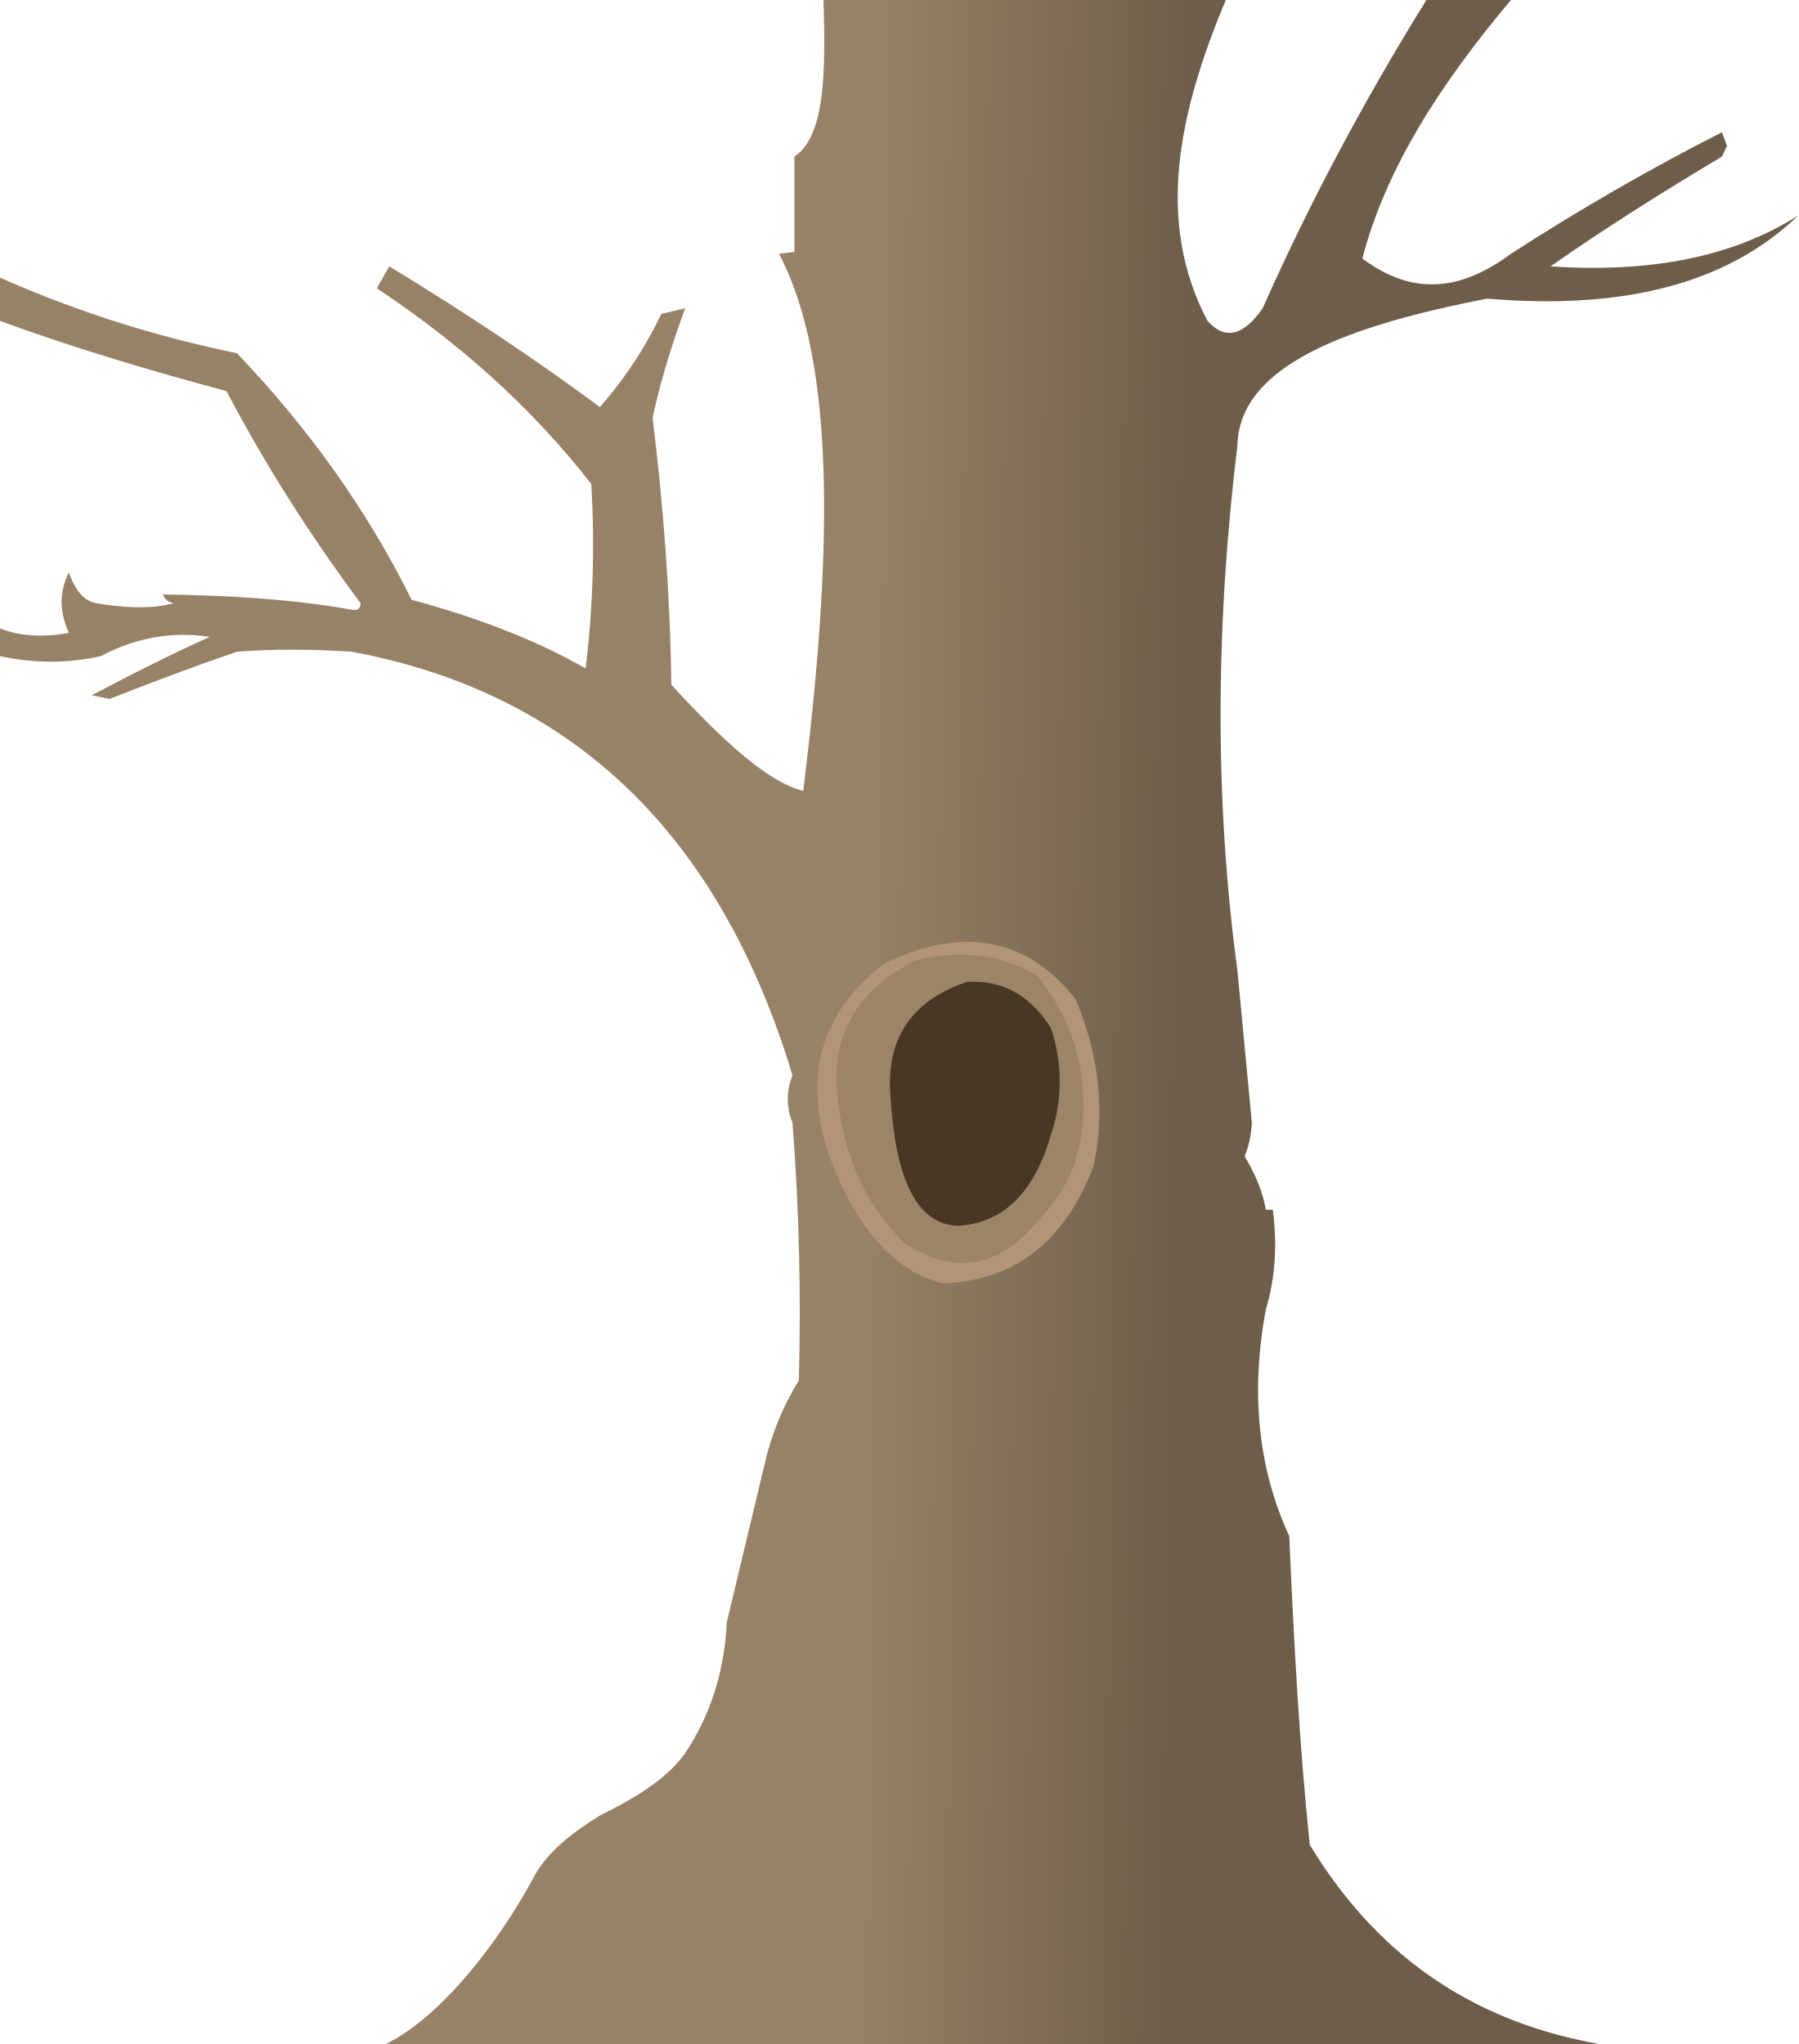
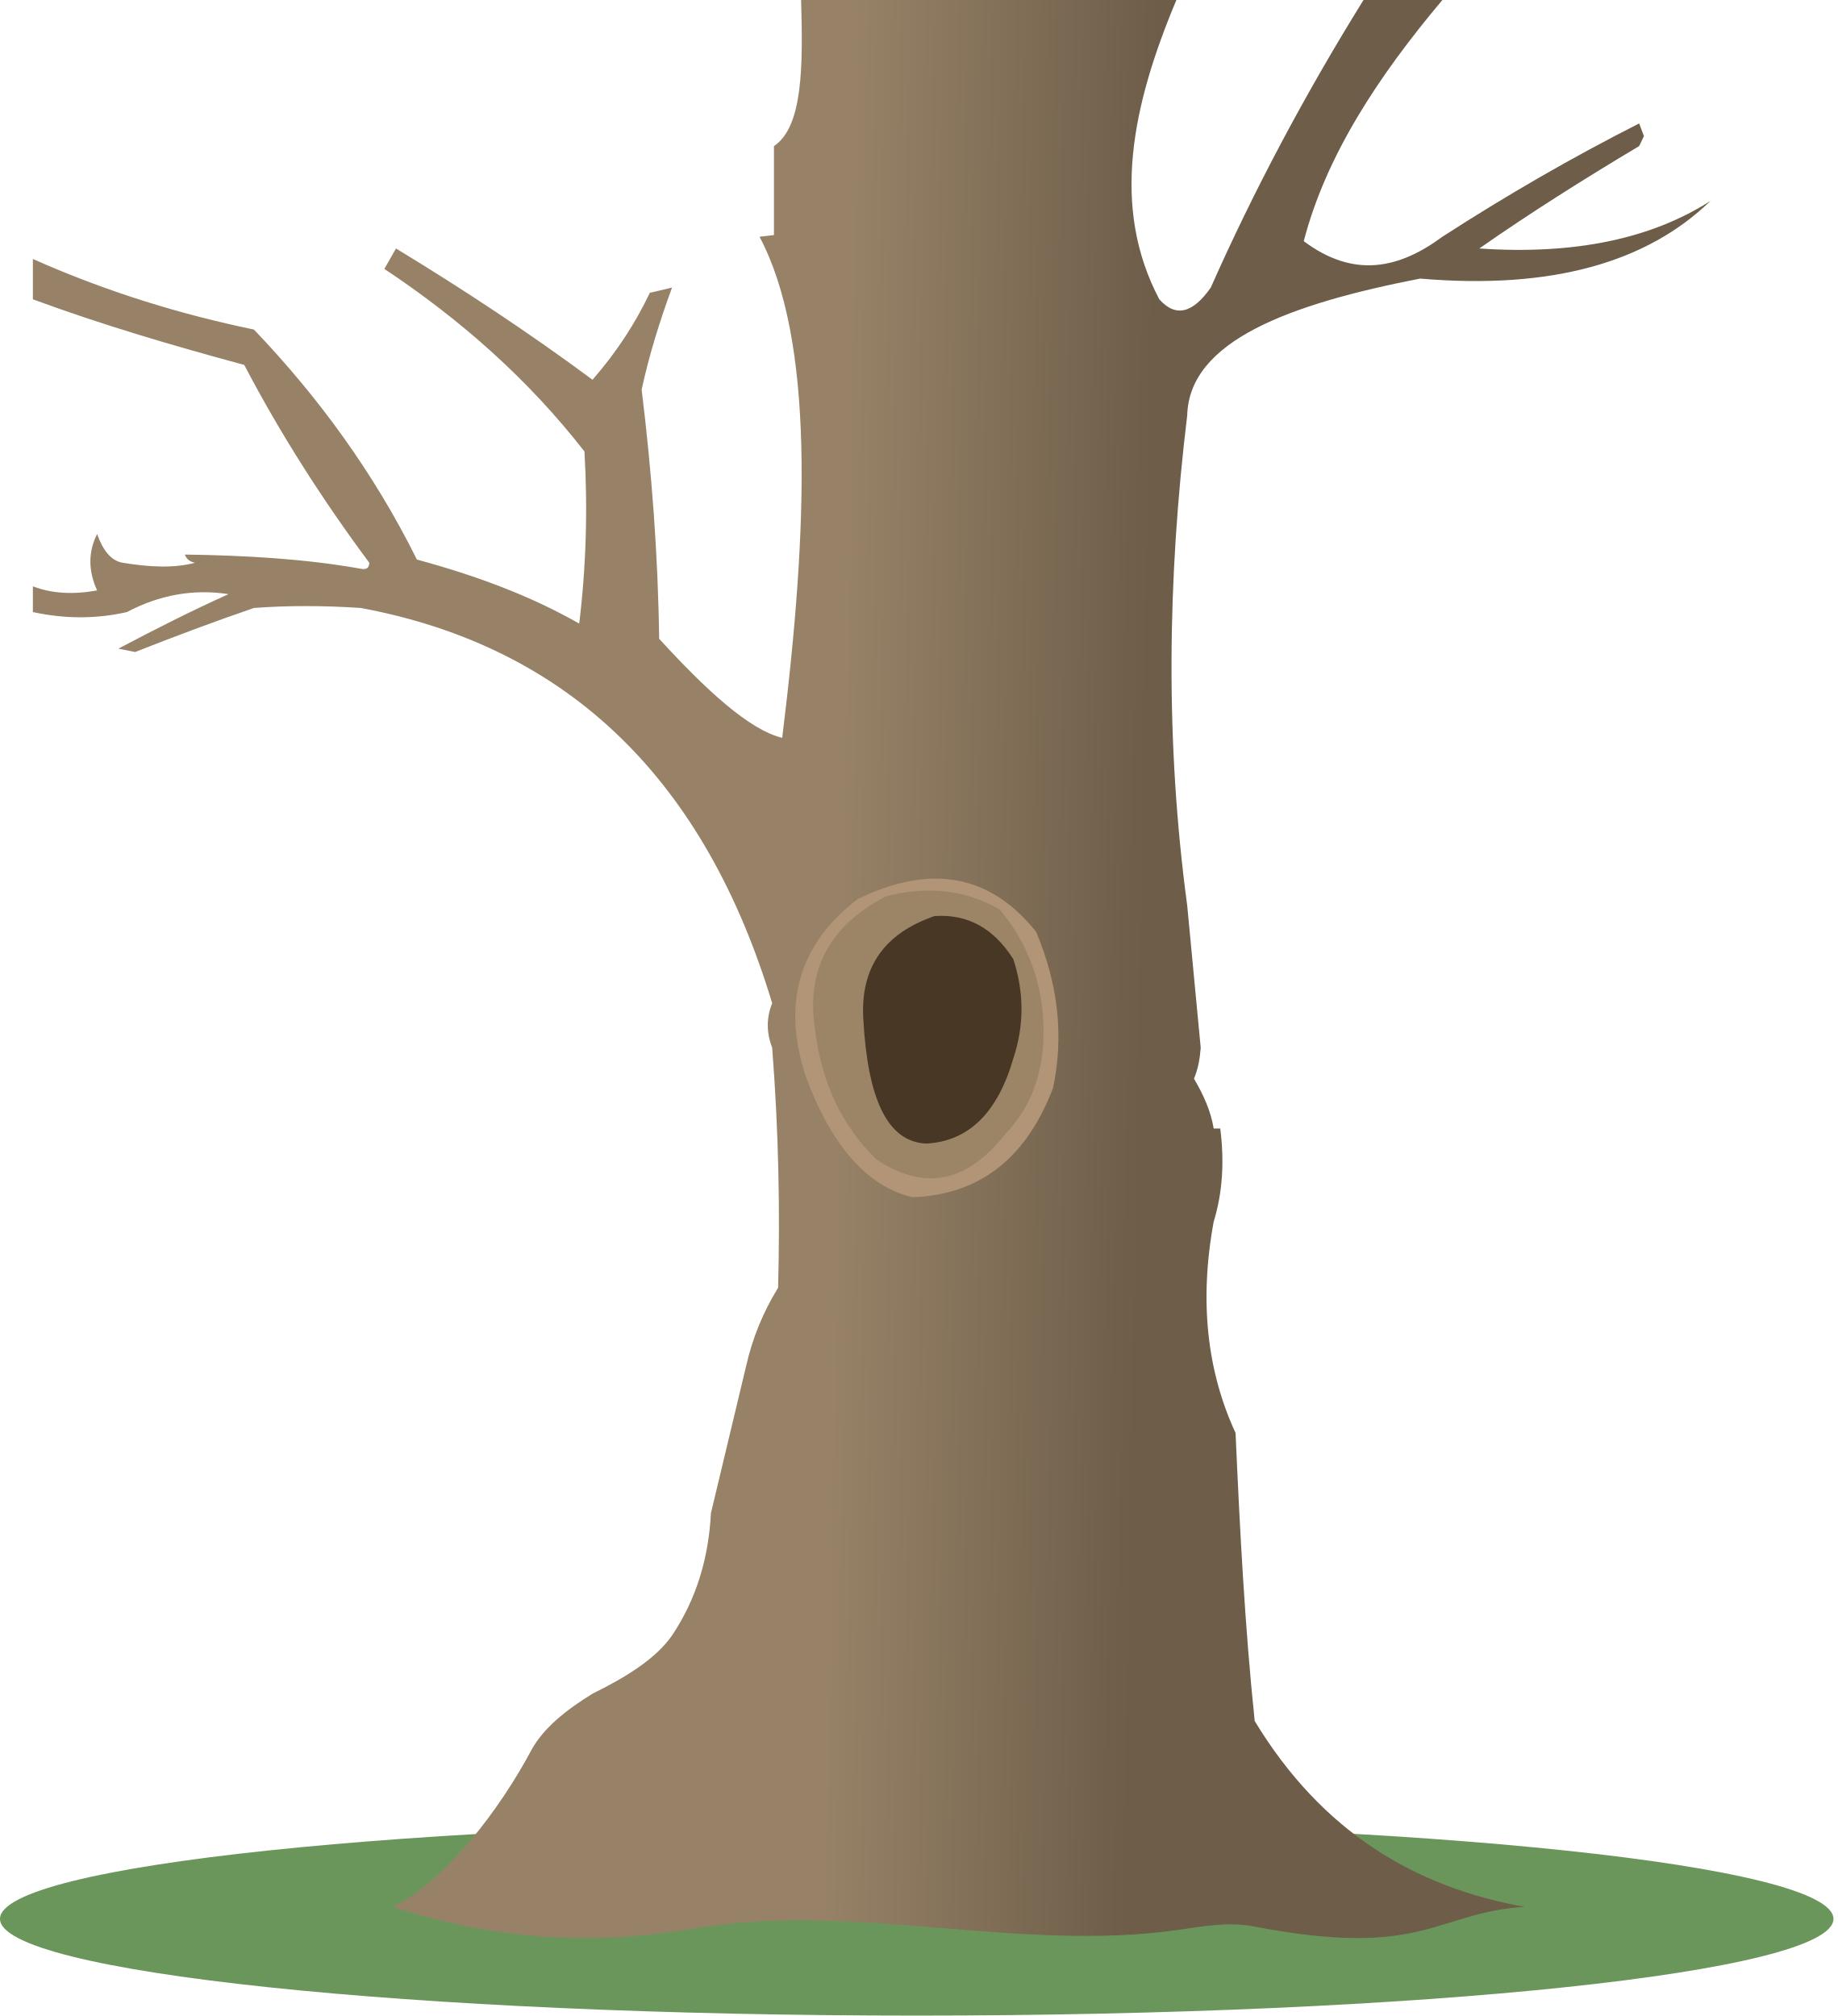
- <svg xmlns="http://www.w3.org/2000/svg" width="100%" height="100%" viewBox="0 0 527 599" version="1.1" xml:space="preserve" style="fill-rule:evenodd;clip-rule:evenodd;stroke-linejoin:round;stroke-miterlimit:1.414;">
-   <path d="M113.084,599c16.529,-8.179 33.441,-30.352 43.602,-49.426c3.825,-6.884 10.863,-12.453 19.095,-17.535c10.629,-5.238 19.895,-10.986 24.981,-18.296c7.725,-11.542 11.494,-24.448 12.21,-38.406l11.082,-46.329c1.934,-8.541 5.237,-16.718 10.02,-24.501c0.618,-23.783 0.208,-48.685 -1.866,-75.396c-1.818,-4.701 -1.847,-9.36 0,-13.974c-21.024,-69.67 -63.428,-111.903 -129.195,-124.155c-11.664,-0.768 -22.88,-0.806 -33.581,0c-12.363,4.239 -24.803,8.897 -37.296,13.835l-5.278,-1.055c11.576,-6.116 23.125,-11.974 34.599,-17.123c-11.091,-1.701 -21.716,0.241 -31.902,5.629c-9.581,2.181 -19.43,2.198 -29.555,0l0,-8.092c6.041,2.344 12.814,2.637 20.173,1.29c-2.755,-6.067 -2.876,-11.977 0,-17.71c1.793,4.999 4.301,8.425 8.092,9.031c8.228,1.352 15.986,1.776 22.636,0c-1.861,-0.399 -2.708,-1.378 -3.167,-2.581c19.13,0.267 37.796,1.338 55.279,4.457c1.479,0.285 2.601,0.022 2.659,-1.876c-14.496,-19.509 -27.734,-40.106 -39.29,-62.16c-22.133,-5.981 -44.263,-12.453 -66.382,-20.602l0,-12.667c23.964,10.638 46.974,17.496 69.432,22.167c20.271,21.214 37.657,45.006 51.185,72.246c17.99,4.889 35.24,11.131 50.987,20.119c2.189,-18.009 2.688,-36.029 1.649,-54.06c-17.868,-22.94 -39.174,-41.622 -62.856,-57.359l3.665,-6.414c21.296,12.934 41.951,26.587 61.719,41.233c7.753,-8.886 13.583,-18.008 17.997,-27.305l6.984,-1.65c-3.866,10.525 -7.203,21.178 -9.55,32.07c3.151,25.692 5.143,51.728 5.498,78.25c14.704,16.077 28.274,28.606 38.649,31.123c8.288,-66.844 10.092,-124.946 -7.122,-157.407l4.532,-0.531l0,-27.953c9.211,-6.084 9.104,-25.645 8.527,-45.887l117.878,0c-13.815,32.905 -20.733,64.913 -5.368,94.025c5.275,5.922 10.673,4.18 16.169,-3.69c13.48,-30.393 29.46,-60.506 47.972,-90.335l24.776,0c-20.332,24.154 -36.614,49.073 -43.542,75.757c15.802,11.85 30.024,8.595 43.542,-1.386c20.066,-12.972 40.649,-24.873 61.801,-35.591l1.501,3.978l-1.501,3.129c-17.366,10.379 -34.258,21.018 -50.216,32.17c29.822,2.035 53.977,-3.01 72.62,-14.942c-19.874,19.242 -49.731,27.947 -91.2,24.395c-40.89,7.983 -72.554,19.513 -73.157,42.984c-6.227,51.311 -6.907,102.628 0,153.954l4.238,44.663c-0.239,3.27 -0.761,6.525 -2.117,9.734c3.04,5.131 5.337,10.332 6.192,15.669l2.064,0c1.314,10.242 0.767,20.034 -2.064,29.274c-4.579,24.873 -2.112,46.922 6.873,66.357c1.355,30.678 2.945,61.168 6.014,90.483c21.149,34.921 50.446,52.233 84.745,58.372l-355.432,0Z" style="fill:url(#_Linear1);" />
-   <path id="Layer1" d="M259.03,282.45c-18.827,14.447 -23.751,33.282 -16.127,56.076c8.264,22.067 19.485,34.242 33.353,37.567c22.134,-0.823 36.126,-13.289 44.164,-34.269c3.481,-16.41 1.598,-32.78 -5.314,-49.112c-14.362,-17.996 -33.024,-21.517 -56.076,-10.262Z" style="fill:#b29576;" />
-   <g id="Layer2">
-     <path d="M268.009,281.533c-17.191,8.876 -25.271,22.477 -22.357,41.782c2.054,16.906 8.561,30.458 19.242,40.866c16.268,10.807 29.364,6.222 40.499,-7.88c10.492,-10.997 13.372,-24.861 11.545,-40.499c-1.469,-10.993 -5.725,-21.058 -13.194,-30.054c-10.703,-6.205 -22.624,-7.572 -35.735,-4.215Z" style="fill:#9c8566;" />
-     <path d="M283.219,287.764c-15.534,5.326 -23.507,15.898 -22.357,32.803c1.339,23.489 7.039,38.187 19.792,38.666c13.349,-0.738 22.393,-9.767 27.305,-26.755c3.447,-10.383 3.394,-20.768 0,-31.153c-6.062,-9.603 -14.239,-14.285 -24.74,-13.561Z" style="fill:#483725;" />
+ <svg xmlns="http://www.w3.org/2000/svg" width="100%" height="100%" viewBox="0 0 402 441" version="1.1" xml:space="preserve" style="fill-rule:evenodd;clip-rule:evenodd;stroke-linejoin:round;stroke-miterlimit:1.414;">
+   <g>
+     <ellipse cx="200.512" cy="419.752" rx="200.512" ry="21.158" style="fill:#6b965b;" />
+     <g>
+       <path d="M85.938,417.121c11.511,-5.696 23.287,-21.136 30.363,-34.419c2.664,-4.793 7.565,-8.671 13.297,-12.21c7.402,-3.648 13.854,-7.651 17.396,-12.741c5.379,-8.037 8.004,-17.025 8.503,-26.744l7.717,-32.262c1.346,-5.948 3.646,-11.642 6.977,-17.062c0.431,-16.561 0.145,-33.902 -1.299,-52.503c-1.266,-3.273 -1.286,-6.518 0,-9.731c-14.641,-48.515 -44.169,-77.925 -89.967,-86.456c-8.122,-0.535 -15.932,-0.562 -23.384,0c-8.609,2.951 -17.272,6.195 -25.972,9.634l-3.675,-0.735c8.061,-4.259 16.103,-8.338 24.093,-11.924c-7.723,-1.184 -15.122,0.168 -22.215,3.92c-6.672,1.519 -13.53,1.531 -20.581,0l0,-5.635c4.207,1.632 8.923,1.836 14.048,0.898c-1.919,-4.224 -2.003,-8.34 0,-12.332c1.248,3.481 2.995,5.867 5.635,6.289c5.729,0.941 11.132,1.236 15.762,0c-1.295,-0.278 -1.885,-0.96 -2.205,-1.798c13.322,0.186 26.32,0.932 38.494,3.104c1.03,0.199 1.812,0.015 1.852,-1.306c-10.095,-13.586 -19.313,-27.929 -27.36,-43.286c-15.413,-4.165 -30.823,-8.672 -46.226,-14.347l0,-8.82c16.688,7.408 32.711,12.183 48.35,15.436c14.116,14.772 26.223,31.34 35.643,50.309c12.528,3.405 24.54,7.751 35.505,14.01c1.525,-12.54 1.872,-25.089 1.149,-37.645c-12.443,-15.975 -27.28,-28.984 -43.771,-39.943l2.552,-4.466c14.83,9.007 29.213,18.514 42.979,28.713c5.399,-6.188 9.459,-12.54 12.533,-19.014l4.863,-1.149c-2.692,7.329 -5.016,14.747 -6.65,22.332c2.194,17.891 3.581,36.022 3.828,54.49c10.24,11.196 19.689,19.921 26.914,21.673c5.771,-46.547 7.028,-87.007 -4.959,-109.612l3.155,-0.37l0,-19.465c6.415,-4.237 6.34,-17.858 5.938,-31.954l82.086,0c-9.62,22.914 -14.438,45.203 -3.738,65.475c3.673,4.124 7.432,2.911 11.259,-2.569c9.387,-21.165 20.515,-42.134 33.406,-62.906l17.253,0c-14.158,16.82 -25.496,34.173 -30.321,52.754c11.004,8.252 20.908,5.986 30.321,-0.965c13.974,-9.033 28.307,-17.32 43.036,-24.784l1.045,2.77l-1.045,2.179c-12.093,7.227 -23.856,14.636 -34.968,22.402c20.767,1.417 37.587,-2.096 50.57,-10.405c-13.84,13.399 -34.631,19.461 -63.509,16.988c-28.474,5.559 -50.524,13.588 -50.943,29.932c-4.337,35.731 -4.81,71.466 0,107.208l2.951,31.101c-0.167,2.277 -0.53,4.544 -1.474,6.779c2.116,3.573 3.716,7.195 4.311,10.911l1.438,0c0.915,7.132 0.534,13.951 -1.438,20.385c-3.188,17.321 -1.47,32.675 4.787,46.209c0.943,21.363 2.05,42.595 4.187,63.009c14.728,24.317 35.129,36.373 59.014,40.648c-19.415,1.211 -21.931,11.511 -59.31,4.271c-5.229,-1.013 -10.697,-0.072 -15.973,0.705c-35.045,5.16 -71.302,-6.191 -106.042,-0.279c-24.741,4.21 -45.719,1.931 -66.185,-4.697Z" style="fill:url(#_Linear1);" />
+       <path id="Layer1" d="M187.57,196.687c-13.111,10.061 -16.54,23.177 -11.231,39.05c5.755,15.366 13.569,23.844 23.226,26.16c15.413,-0.573 25.157,-9.254 30.754,-23.864c2.424,-11.427 1.113,-22.827 -3.7,-34.2c-10.001,-12.531 -22.997,-14.983 -39.049,-7.146Z" style="fill:#b29576;" />
+       <g id="Layer2">
+         <path d="M193.822,196.049c-11.971,6.181 -17.598,15.652 -15.568,29.095c1.43,11.773 5.961,21.21 13.399,28.458c11.328,7.525 20.448,4.333 28.202,-5.488c7.306,-7.657 9.312,-17.312 8.039,-28.202c-1.022,-7.655 -3.986,-14.664 -9.187,-20.928c-7.453,-4.321 -15.755,-5.273 -24.885,-2.935Z" style="fill:#9c8566;" />
+         <path d="M204.414,200.388c-10.817,3.709 -16.37,11.071 -15.569,22.843c0.933,16.356 4.902,26.592 13.783,26.925c9.295,-0.514 15.593,-6.801 19.014,-18.631c2.4,-7.23 2.363,-14.462 0,-21.694c-4.221,-6.687 -9.916,-9.947 -17.228,-9.443Z" style="fill:#483725;" />
+       </g>
+     </g>
  </g>
  <defs>
-     <linearGradient id="_Linear1" x1="0" y1="0" x2="1" y2="0" gradientUnits="userSpaceOnUse" gradientTransform="matrix(95.7716,1.39812,-1.39812,95.7716,254.357,220.418)">
+     <linearGradient id="_Linear1" x1="0" y1="0" x2="1" y2="0" gradientUnits="userSpaceOnUse" gradientTransform="matrix(66.6917,0.973597,-0.973597,66.6917,184.315,153.491)">
      <stop offset="0" style="stop-color:#978267;stop-opacity:1" />
      <stop offset="1" style="stop-color:#6d5d49;stop-opacity:1" />
    </linearGradient>
  </defs>
</svg>
